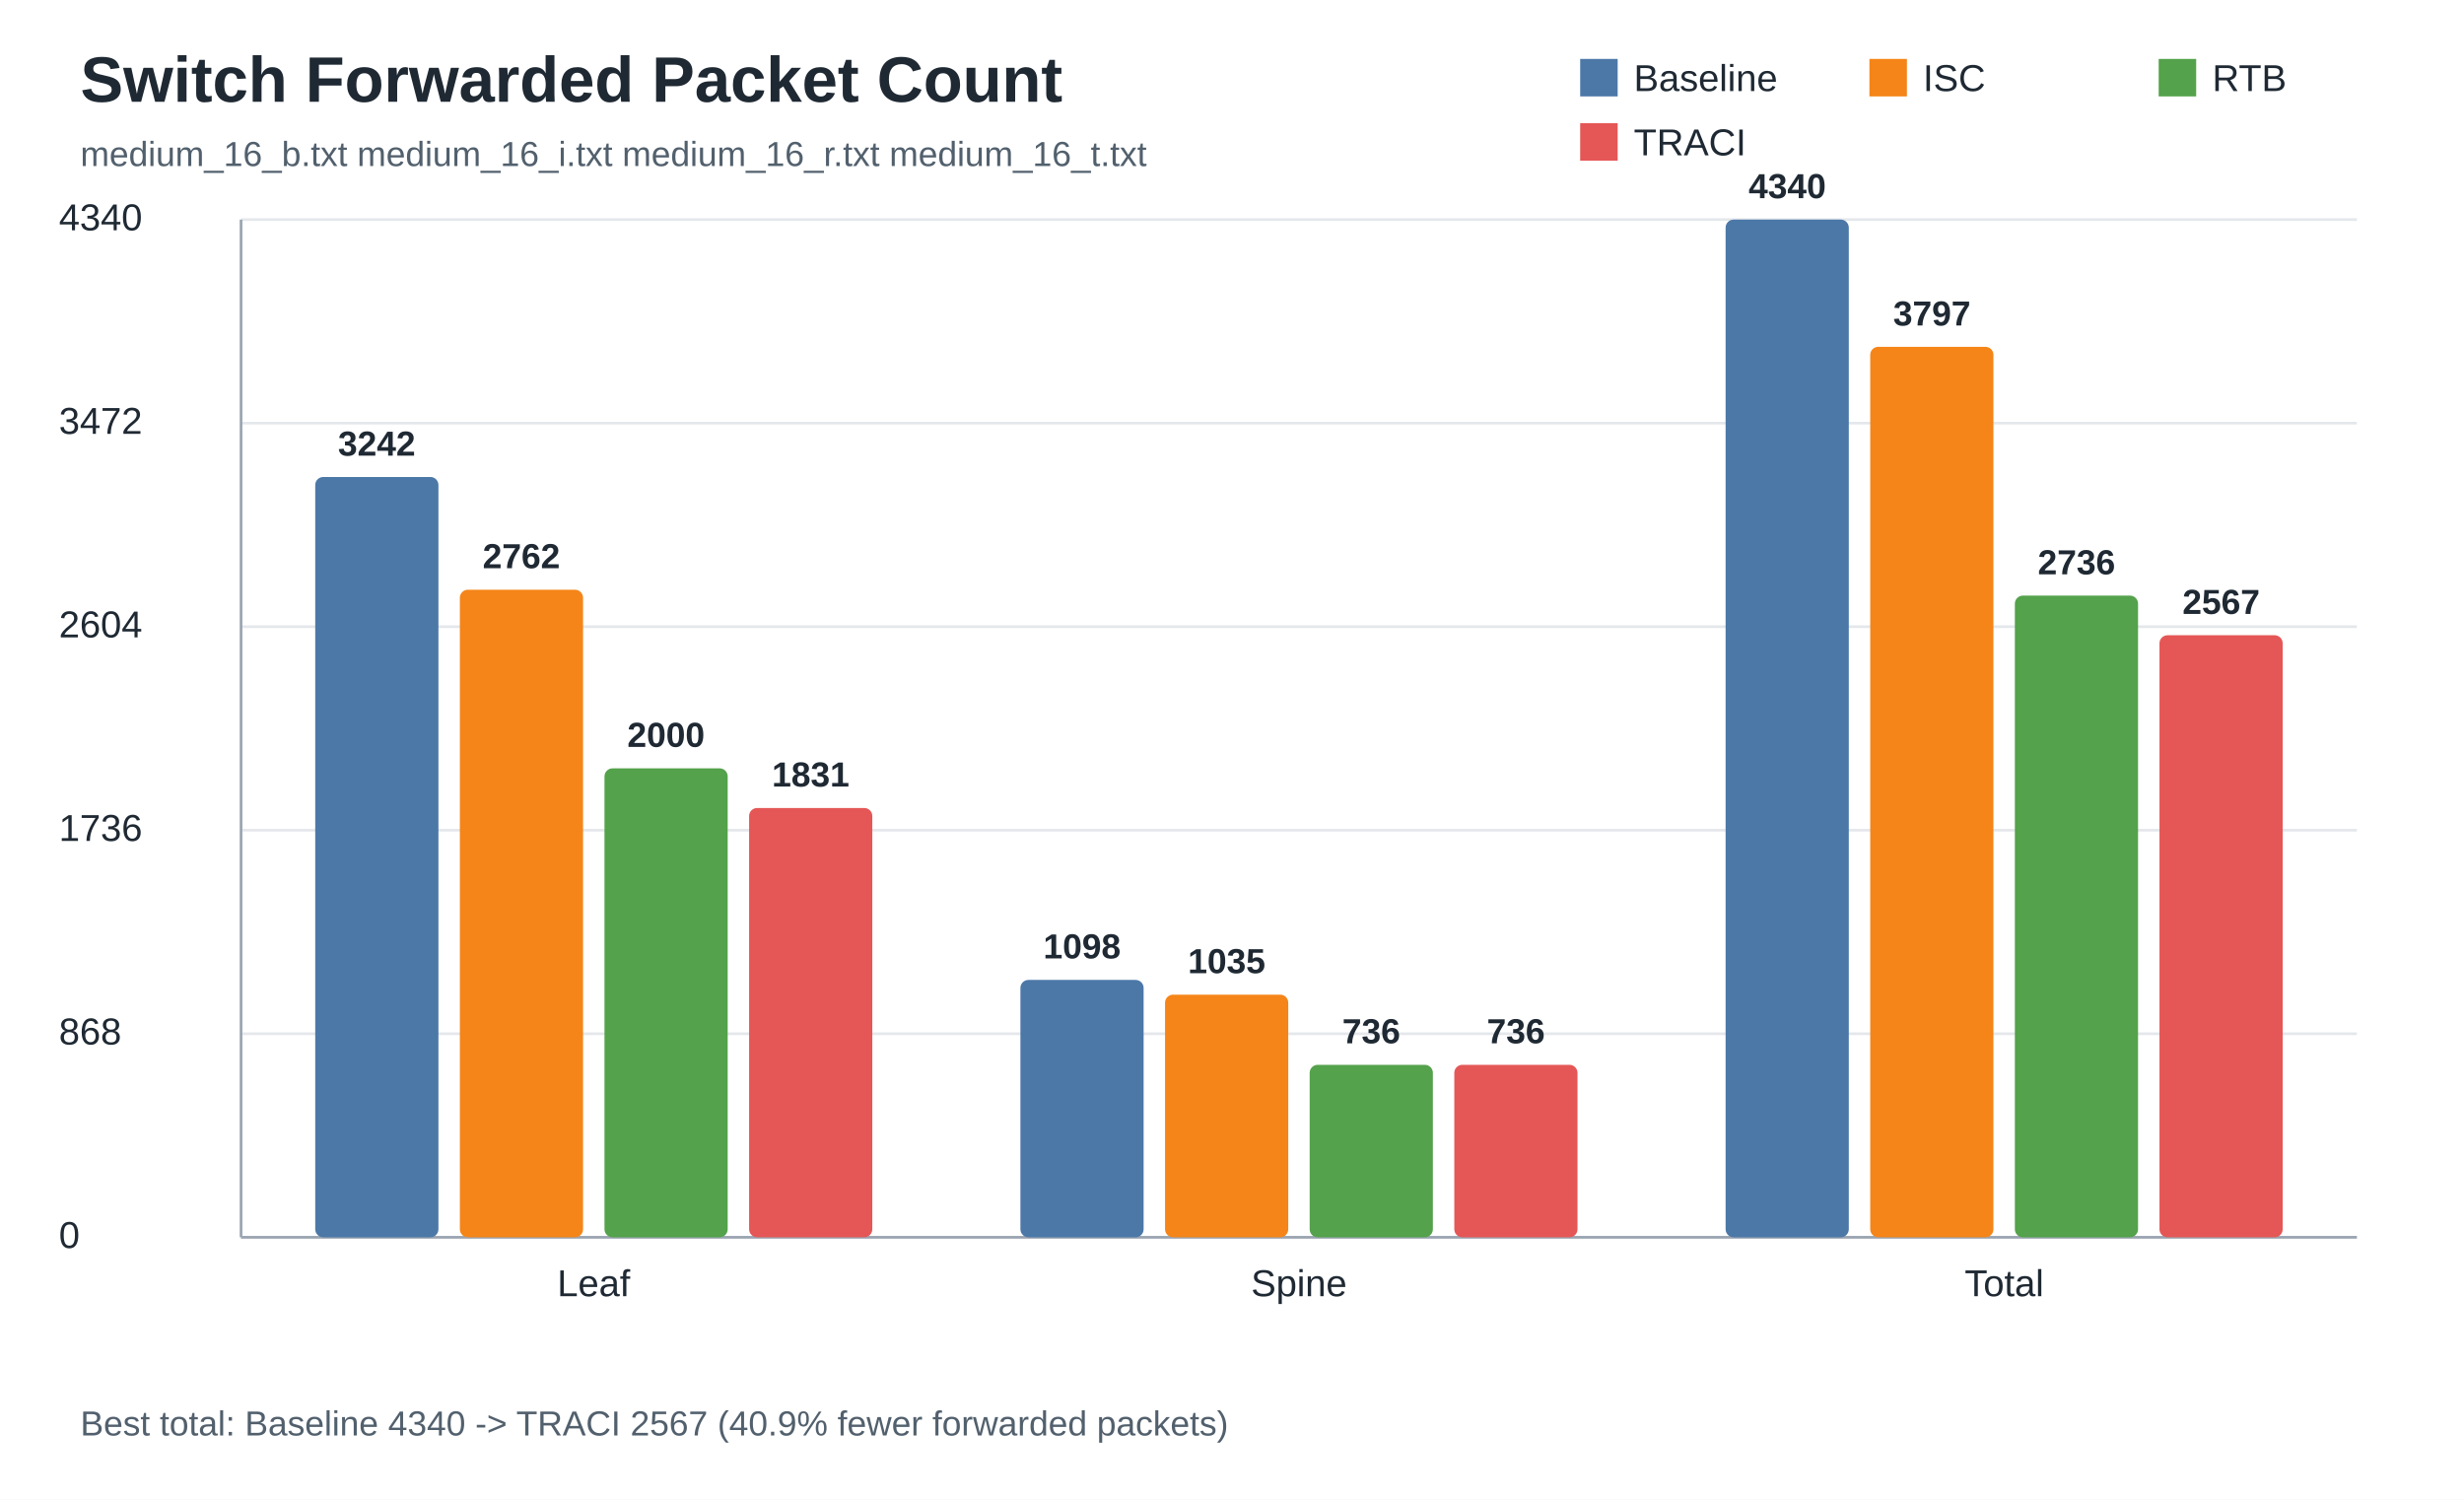
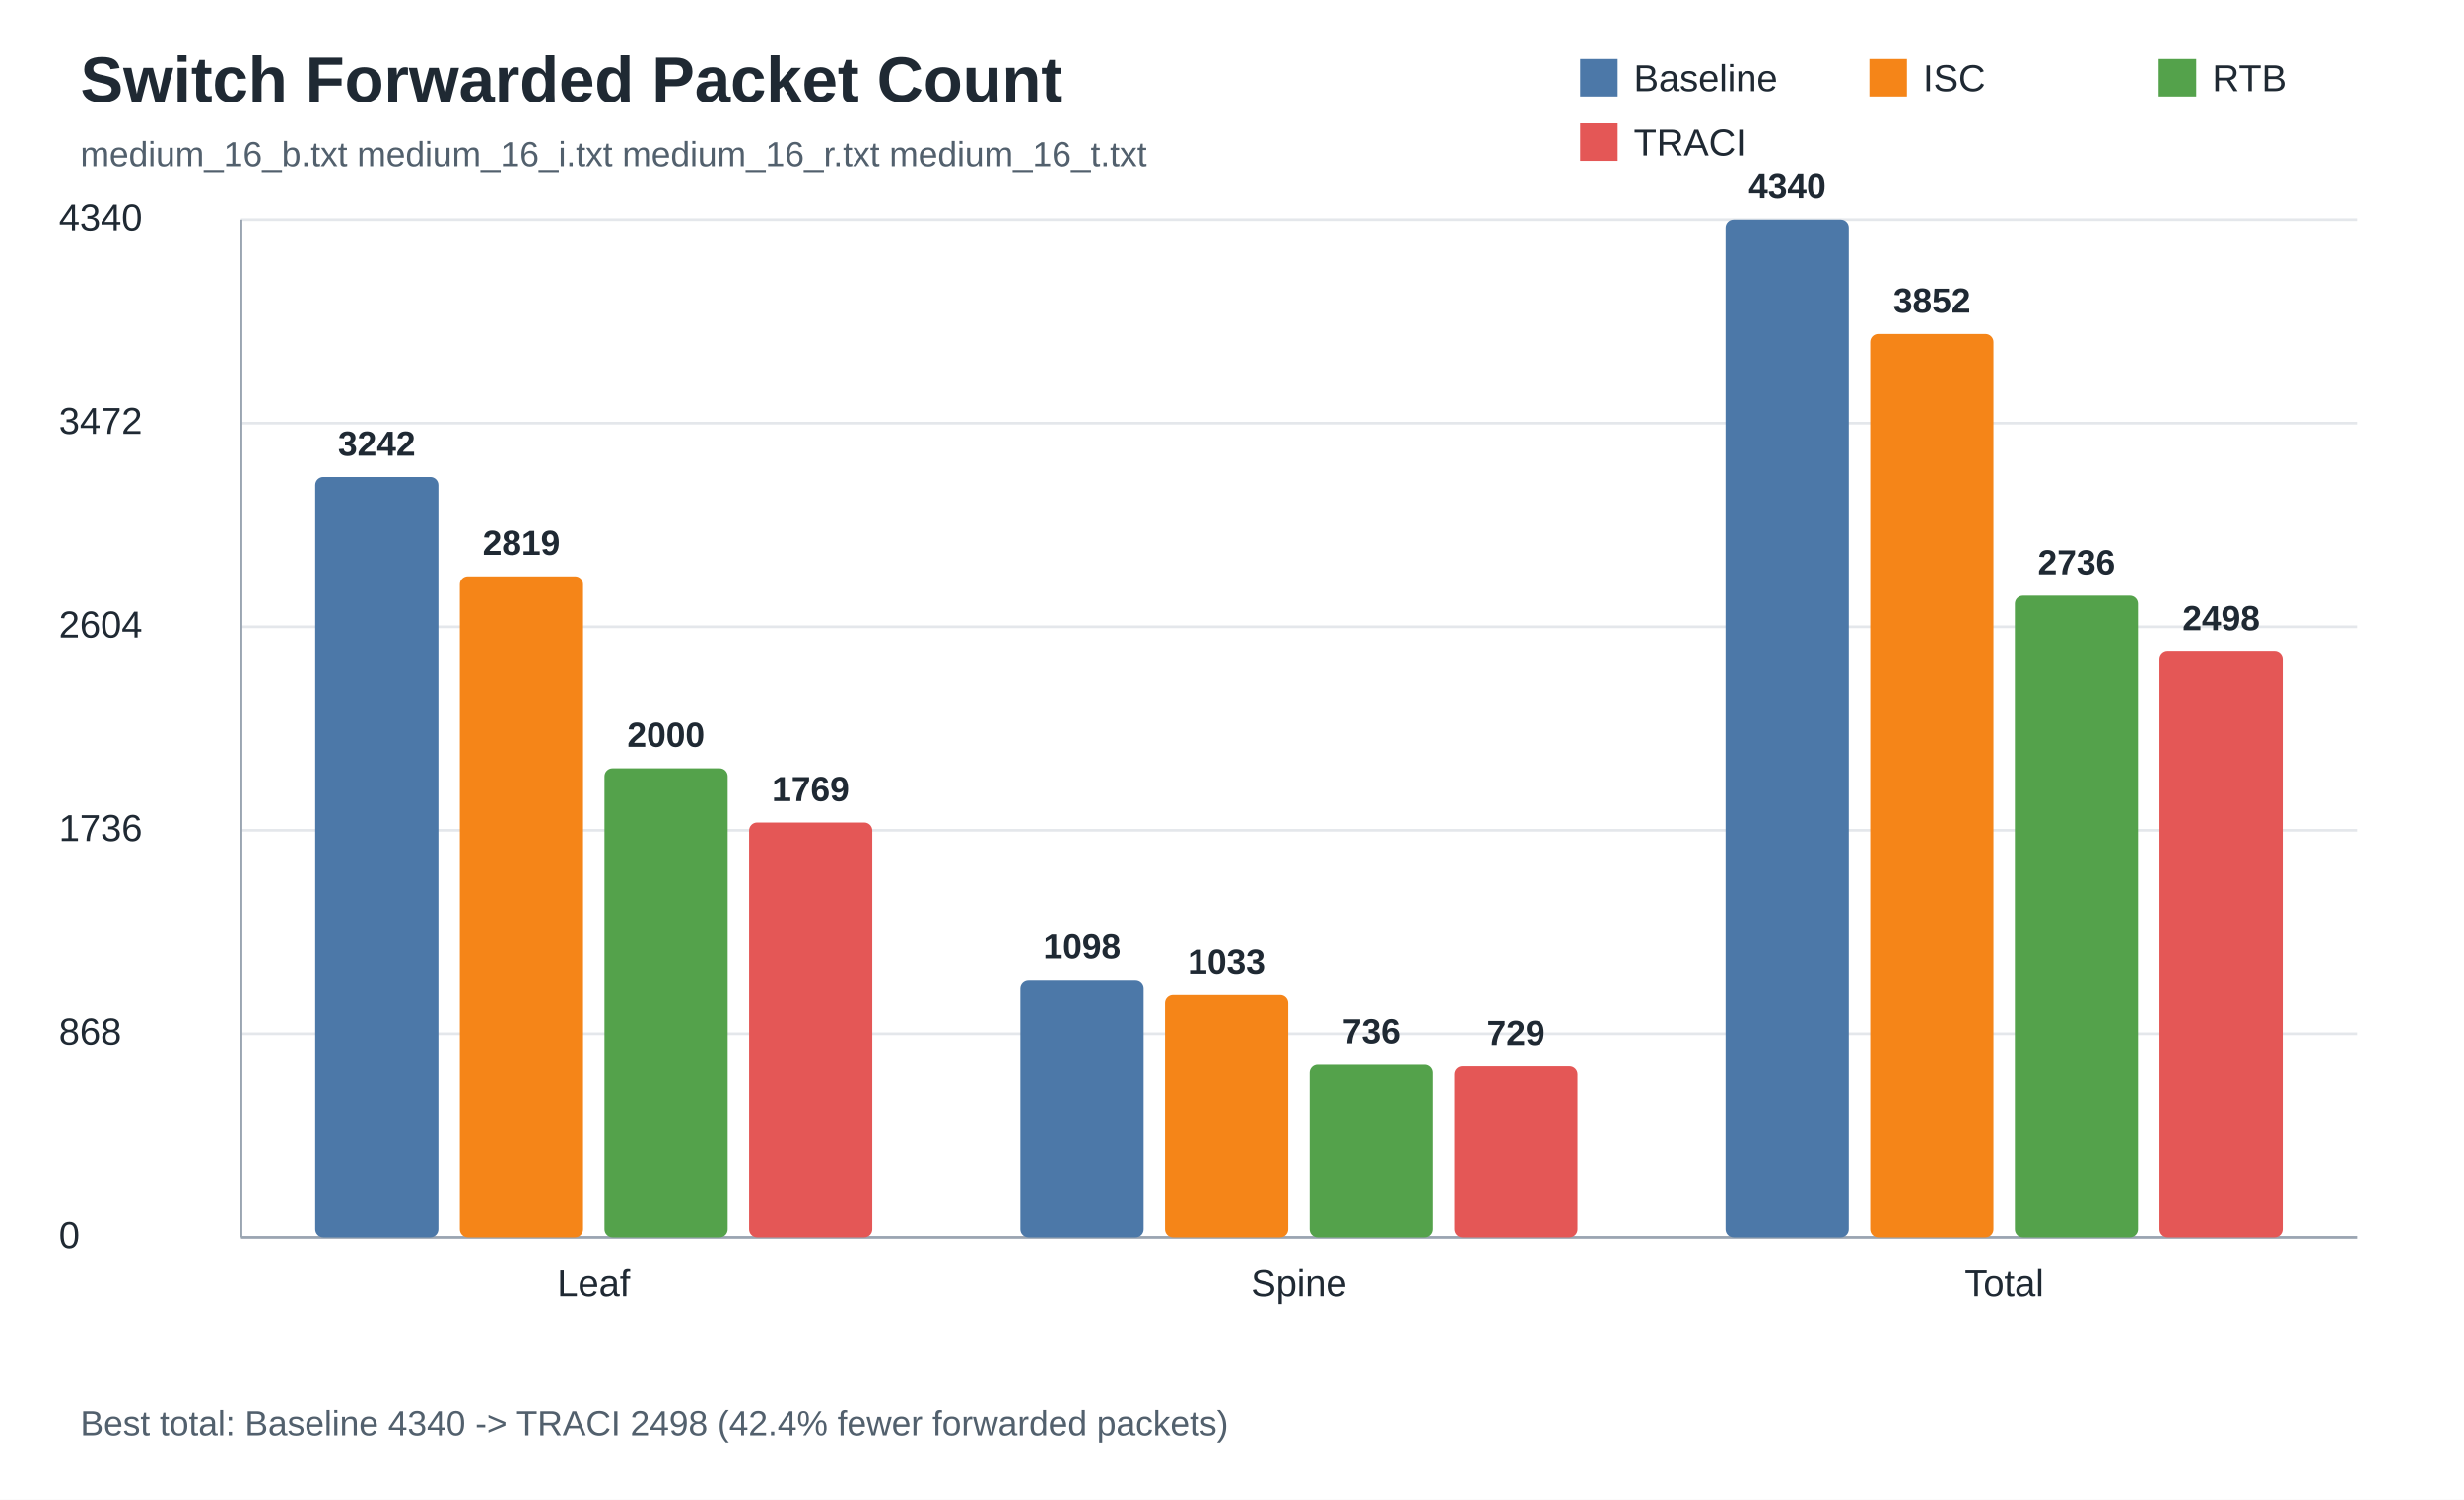
<svg xmlns="http://www.w3.org/2000/svg" width="920" height="560" viewBox="0 0 920 560">
  <style>
text { font-family: Arial, sans-serif; fill: #1f2933; }
.title { font-size: 24px; font-weight: 700; }
.subtitle { font-size: 13px; fill: #52606d; }
.axis { stroke: #9aa5b1; stroke-width: 1; }
.grid { stroke: #e4e7eb; stroke-width: 1; }
.label { font-size: 14px; }
.value { font-size: 13px; font-weight: 700; }
</style>
  <rect width="100%" height="100%" fill="#ffffff" />
  <text x="30" y="38" class="title">Switch Forwarded Packet Count</text>
  <text x="30" y="62" class="subtitle">medium_16_b.txt    medium_16_i.txt    medium_16_r.txt    medium_16_t.txt</text>
  <line x1="90" y1="462.0" x2="880" y2="462.0" class="grid" />
  <text x="22" y="466.0" class="label">0</text>
  <line x1="90" y1="386.0" x2="880" y2="386.0" class="grid" />
  <text x="22" y="390.0" class="label">868</text>
  <line x1="90" y1="310.0" x2="880" y2="310.0" class="grid" />
  <text x="22" y="314.0" class="label">1736</text>
  <line x1="90" y1="234.0" x2="880" y2="234.0" class="grid" />
  <text x="22" y="238.0" class="label">2604</text>
  <line x1="90" y1="158.0" x2="880" y2="158.0" class="grid" />
  <text x="22" y="162.0" class="label">3472</text>
  <line x1="90" y1="82.0" x2="880" y2="82.0" class="grid" />
  <text x="22" y="86.0" class="label">4340</text>
  <line x1="90" y1="82" x2="90" y2="462" class="axis" />
  <line x1="90" y1="462" x2="880" y2="462" class="axis" />
  <rect x="117.7" y="178.1" width="46" height="283.9" fill="#4c78a8" rx="3" />
  <text x="140.667" y="170.138" class="value" text-anchor="middle">3242</text>
-   <rect x="171.7" y="220.2" width="46" height="241.8" fill="#f58518" rx="3" />
-   <text x="194.667" y="212.166" class="value" text-anchor="middle">2762</text>
+   <rect x="171.7" y="215.2" width="46" height="246.8" fill="#f58518" rx="3" />
+   <text x="194.667" y="207.175" class="value" text-anchor="middle">2819</text>
  <rect x="225.7" y="286.9" width="46" height="175.1" fill="#54a24b" rx="3" />
  <text x="248.667" y="278.885" class="value" text-anchor="middle">2000</text>
-   <rect x="279.7" y="301.7" width="46" height="160.3" fill="#e45756" rx="3" />
-   <text x="302.667" y="293.682" class="value" text-anchor="middle">1831</text>
+   <rect x="279.7" y="307.1" width="46" height="154.9" fill="#e45756" rx="3" />
+   <text x="302.667" y="299.111" class="value" text-anchor="middle">1769</text>
  <text x="221.667" y="484" class="label" text-anchor="middle">Leaf</text>
  <rect x="381.0" y="365.9" width="46" height="96.1" fill="#4c78a8" rx="3" />
  <text x="404.0" y="357.862" class="value" text-anchor="middle">1098</text>
-   <rect x="435.0" y="371.4" width="46" height="90.6" fill="#f58518" rx="3" />
-   <text x="458.0" y="363.378" class="value" text-anchor="middle">1035</text>
+   <rect x="435.0" y="371.6" width="46" height="90.4" fill="#f58518" rx="3" />
+   <text x="458.0" y="363.553" class="value" text-anchor="middle">1033</text>
  <rect x="489.0" y="397.6" width="46" height="64.4" fill="#54a24b" rx="3" />
  <text x="512.0" y="389.558" class="value" text-anchor="middle">736</text>
-   <rect x="543.0" y="397.6" width="46" height="64.4" fill="#e45756" rx="3" />
-   <text x="566.0" y="389.558" class="value" text-anchor="middle">736</text>
+   <rect x="543.0" y="398.2" width="46" height="63.8" fill="#e45756" rx="3" />
+   <text x="566.0" y="390.171" class="value" text-anchor="middle">729</text>
  <text x="485.0" y="484" class="label" text-anchor="middle">Spine</text>
  <rect x="644.3" y="82.0" width="46" height="380.0" fill="#4c78a8" rx="3" />
  <text x="667.333" y="74.0" class="value" text-anchor="middle">4340</text>
-   <rect x="698.3" y="129.5" width="46" height="332.5" fill="#f58518" rx="3" />
-   <text x="721.333" y="121.544" class="value" text-anchor="middle">3797</text>
+   <rect x="698.3" y="124.7" width="46" height="337.3" fill="#f58518" rx="3" />
+   <text x="721.333" y="116.728" class="value" text-anchor="middle">3852</text>
  <rect x="752.3" y="222.4" width="46" height="239.6" fill="#54a24b" rx="3" />
  <text x="775.333" y="214.442" class="value" text-anchor="middle">2736</text>
-   <rect x="806.3" y="237.2" width="46" height="224.8" fill="#e45756" rx="3" />
-   <text x="829.333" y="229.24" class="value" text-anchor="middle">2567</text>
+   <rect x="806.3" y="243.3" width="46" height="218.7" fill="#e45756" rx="3" />
+   <text x="829.333" y="235.281" class="value" text-anchor="middle">2498</text>
  <text x="748.333" y="484" class="label" text-anchor="middle">Total</text>
-   <text x="30" y="536" class="subtitle">Best total: Baseline 4340 -&gt; TRACI 2567 (40.9% fewer forwarded packets)</text>
+   <text x="30" y="536" class="subtitle">Best total: Baseline 4340 -&gt; TRACI 2498 (42.4% fewer forwarded packets)</text>
  <rect x="590" y="22" width="14" height="14" fill="#4c78a8" />
  <text x="610" y="34" class="label">Baseline</text>
  <rect x="698" y="22" width="14" height="14" fill="#f58518" />
  <text x="718" y="34" class="label">ISC</text>
  <rect x="806" y="22" width="14" height="14" fill="#54a24b" />
  <text x="826" y="34" class="label">RTB</text>
  <rect x="590" y="46" width="14" height="14" fill="#e45756" />
  <text x="610" y="58" class="label">TRACI</text>
</svg>
